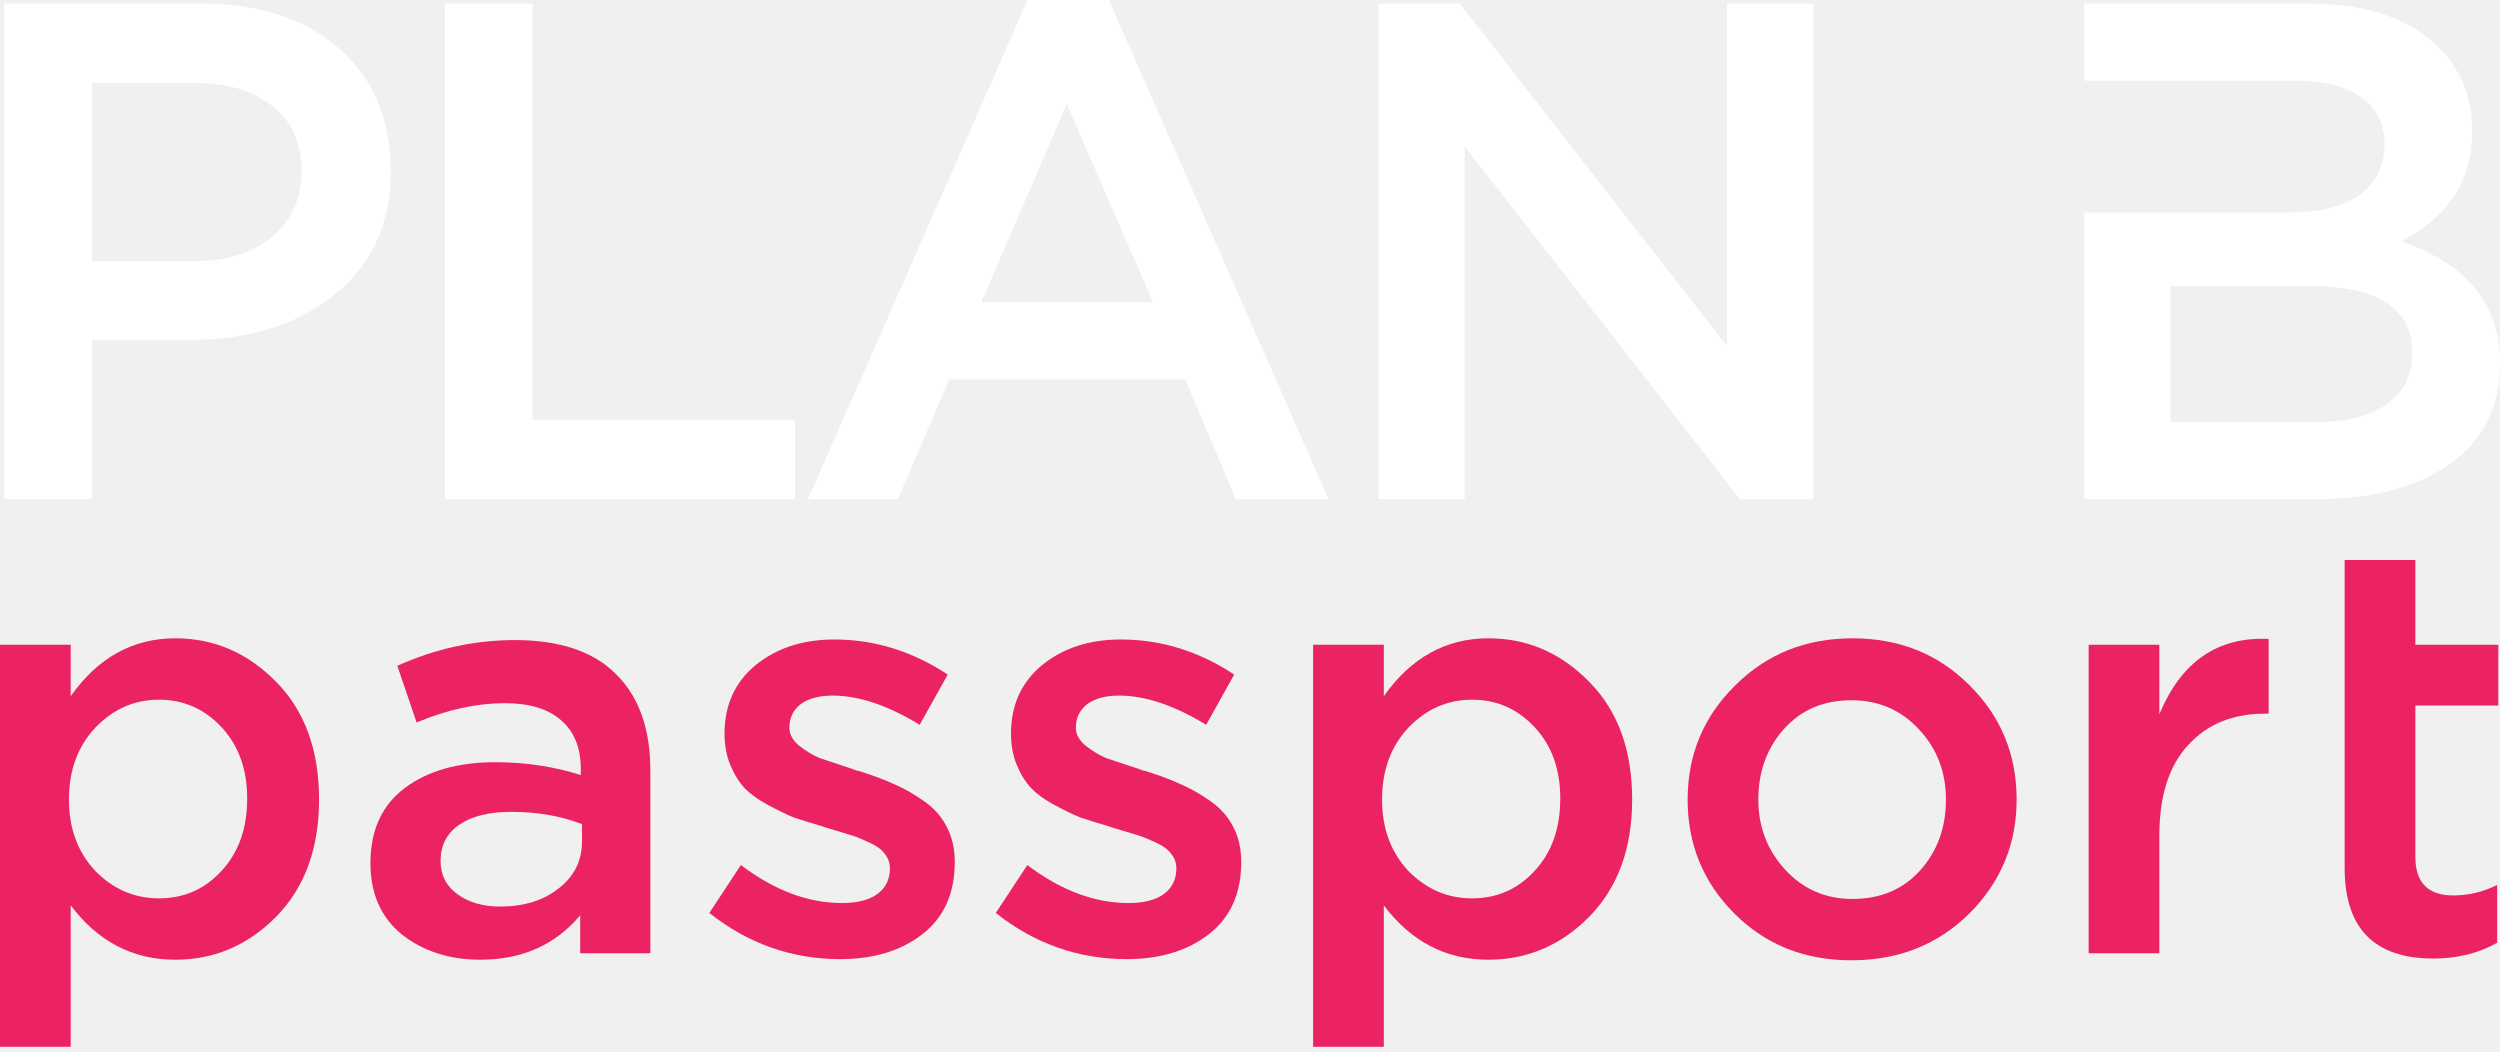
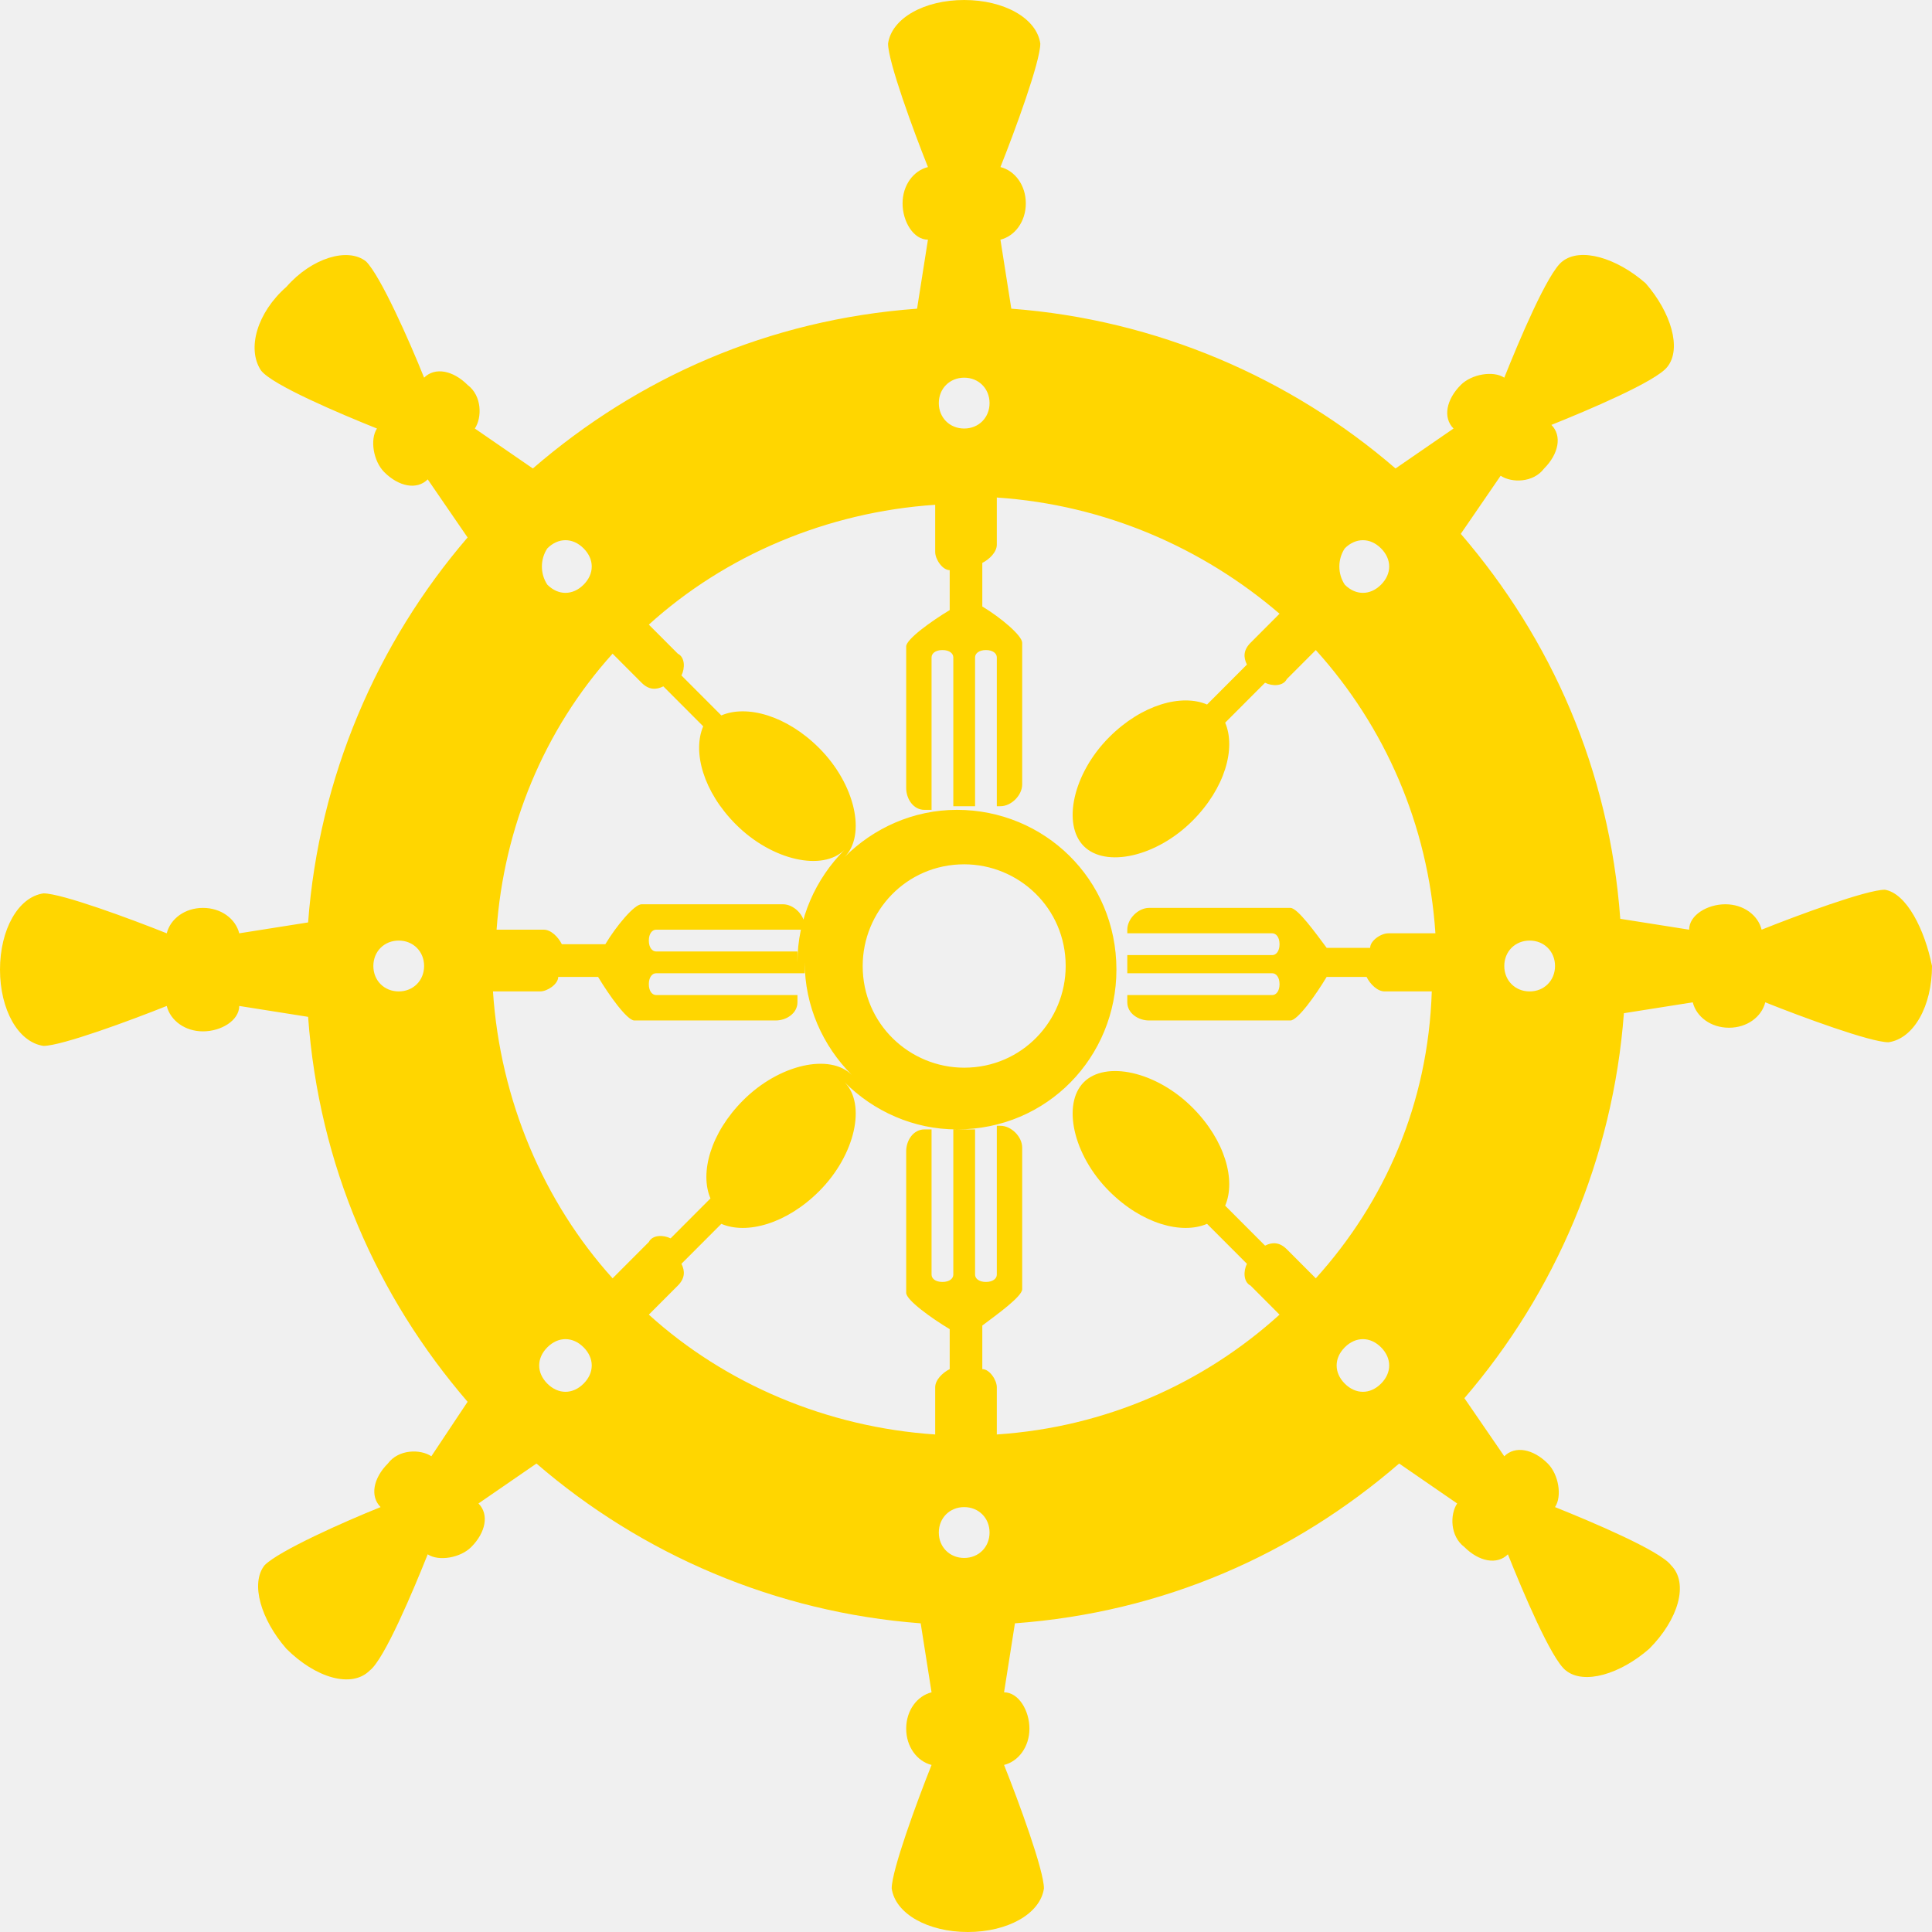
- <svg xmlns="http://www.w3.org/2000/svg" width="126" height="53" viewBox="0 0 126 53" fill="none">
-   <path d="M0.216 25.157V0.178H10.135C13.058 0.178 15.382 0.94 17.107 2.462C18.832 3.985 19.694 6.03 19.694 8.6C19.694 11.288 18.736 13.381 16.819 14.88C14.927 16.379 12.531 17.128 9.632 17.128H4.636V25.157H0.216ZM4.636 13.167H9.775C11.429 13.167 12.746 12.751 13.729 11.918C14.711 11.086 15.202 9.991 15.202 8.635C15.202 7.208 14.711 6.114 13.729 5.353C12.77 4.567 11.453 4.175 9.775 4.175H4.636V13.167Z" fill="white" />
-   <path d="M22.425 25.157V0.178H26.845V21.16H40.07V25.157H22.425Z" fill="white" />
-   <path d="M40.722 25.157L51.791 0H55.888L66.957 25.157H62.285L59.734 19.126H47.838L45.251 25.157H40.722ZM49.455 15.237H58.116L53.768 5.245L49.455 15.237Z" fill="white" />
-   <path d="M69.474 25.157V0.178H73.571L87.048 17.449V0.178H91.397V25.157H87.695L73.823 7.386V25.157H69.474Z" fill="white" />
-   <path fill-rule="evenodd" clip-rule="evenodd" d="M105.048 10.705V25.157H116.692C119.543 25.157 121.807 24.562 123.484 23.373C125.161 22.183 126 20.494 126 18.306C126 15.332 124.335 13.286 121.004 12.168C123.4 10.931 124.598 9.075 124.598 6.601C124.598 4.912 124.035 3.509 122.909 2.391C121.424 0.916 119.231 0.178 116.332 0.178H105.048V4.068H109.396H115.757C117.171 4.068 118.261 4.353 119.028 4.924C119.794 5.471 120.178 6.245 120.178 7.244C120.178 8.386 119.747 9.254 118.884 9.849C118.045 10.42 116.895 10.705 115.434 10.705H109.396H105.048ZM116.728 21.267H109.396V14.416H116.404C119.854 14.416 121.579 15.534 121.579 17.77C121.579 18.912 121.148 19.78 120.286 20.375C119.447 20.97 118.261 21.267 116.728 21.267Z" fill="white" />
-   <path d="M0 52.758V32.495H3.564V35.087C4.938 33.143 6.695 32.171 8.836 32.171C10.799 32.171 12.497 32.907 13.931 34.38C15.364 35.833 16.081 37.806 16.081 40.3C16.081 42.754 15.364 44.718 13.931 46.19C12.497 47.643 10.799 48.37 8.836 48.37C6.695 48.37 4.938 47.457 3.564 45.631V52.758H0ZM8.011 45.277C9.268 45.277 10.318 44.816 11.162 43.893C12.026 42.97 12.458 41.753 12.458 40.241C12.458 38.768 12.026 37.571 11.162 36.648C10.298 35.725 9.248 35.264 8.011 35.264C6.774 35.264 5.704 35.735 4.801 36.677C3.917 37.62 3.475 38.827 3.475 40.3C3.475 41.753 3.917 42.95 4.801 43.893C5.704 44.816 6.774 45.277 8.011 45.277Z" fill="#EB2363" />
-   <path d="M32.778 48.046H29.243V46.131C27.987 47.624 26.308 48.37 24.207 48.37C22.656 48.37 21.34 47.947 20.261 47.103C19.2 46.239 18.67 45.042 18.67 43.51C18.67 41.841 19.249 40.575 20.408 39.711C21.566 38.847 23.088 38.415 24.973 38.415C26.485 38.415 27.918 38.631 29.273 39.063V38.768C29.273 37.688 28.939 36.864 28.271 36.294C27.623 35.725 26.681 35.44 25.444 35.44C24.03 35.44 22.548 35.764 20.997 36.412L20.025 33.555C21.949 32.691 23.922 32.26 25.945 32.26C28.203 32.26 29.901 32.829 31.04 33.968C32.198 35.106 32.778 36.726 32.778 38.827V48.046ZM29.332 42.42V41.537C28.271 41.124 27.084 40.918 25.768 40.918C24.649 40.918 23.775 41.134 23.147 41.566C22.519 41.998 22.204 42.607 22.204 43.392C22.204 44.099 22.489 44.659 23.058 45.071C23.628 45.483 24.345 45.69 25.209 45.69C26.406 45.69 27.388 45.385 28.154 44.777C28.939 44.168 29.332 43.383 29.332 42.42Z" fill="#EB2363" />
-   <path d="M42.347 48.34C39.912 48.34 37.713 47.565 35.75 46.014L37.34 43.599C39.029 44.875 40.727 45.513 42.435 45.513C43.201 45.513 43.79 45.366 44.202 45.071C44.634 44.757 44.85 44.325 44.85 43.775C44.85 43.5 44.772 43.265 44.615 43.068C44.477 42.852 44.222 42.656 43.849 42.479C43.476 42.303 43.162 42.175 42.907 42.096C42.651 42.018 42.229 41.89 41.64 41.714L41.375 41.625C40.825 41.468 40.354 41.321 39.961 41.183C39.588 41.026 39.166 40.82 38.695 40.565C38.224 40.31 37.841 40.035 37.546 39.74C37.252 39.426 37.006 39.033 36.81 38.562C36.614 38.091 36.516 37.561 36.516 36.972C36.516 35.538 37.036 34.39 38.076 33.526C39.137 32.662 40.462 32.23 42.052 32.23C44.075 32.23 45.979 32.819 47.766 33.997L46.352 36.53C44.742 35.548 43.28 35.057 41.964 35.057C41.277 35.057 40.737 35.205 40.344 35.499C39.971 35.794 39.785 36.186 39.785 36.677C39.785 37.011 39.952 37.315 40.285 37.59C40.639 37.865 40.982 38.071 41.316 38.209C41.67 38.327 42.229 38.513 42.995 38.768C43.034 38.788 43.083 38.808 43.142 38.827C43.201 38.847 43.25 38.857 43.289 38.857C43.977 39.073 44.556 39.289 45.027 39.505C45.498 39.701 45.989 39.976 46.5 40.329C47.03 40.683 47.432 41.124 47.707 41.655C47.982 42.165 48.12 42.764 48.12 43.451C48.12 45.022 47.58 46.23 46.5 47.074C45.42 47.918 44.035 48.34 42.347 48.34Z" fill="#EB2363" />
-   <path d="M56.785 48.34C54.351 48.34 52.151 47.565 50.188 46.014L51.778 43.599C53.467 44.875 55.165 45.513 56.874 45.513C57.639 45.513 58.228 45.366 58.641 45.071C59.073 44.757 59.289 44.325 59.289 43.775C59.289 43.5 59.21 43.265 59.053 43.068C58.916 42.852 58.66 42.656 58.287 42.479C57.914 42.303 57.6 42.175 57.345 42.096C57.09 42.018 56.667 41.89 56.078 41.714L55.813 41.625C55.264 41.468 54.792 41.321 54.4 41.183C54.027 41.026 53.605 40.82 53.133 40.565C52.662 40.31 52.279 40.035 51.985 39.74C51.69 39.426 51.445 39.033 51.248 38.562C51.052 38.091 50.954 37.561 50.954 36.972C50.954 35.538 51.474 34.39 52.515 33.526C53.575 32.662 54.9 32.23 56.491 32.23C58.513 32.23 60.418 32.819 62.204 33.997L60.791 36.53C59.181 35.548 57.718 35.057 56.402 35.057C55.715 35.057 55.175 35.205 54.782 35.499C54.41 35.794 54.223 36.186 54.223 36.677C54.223 37.011 54.39 37.315 54.724 37.59C55.077 37.865 55.421 38.071 55.754 38.209C56.108 38.327 56.667 38.513 57.433 38.768C57.472 38.788 57.522 38.808 57.581 38.827C57.639 38.847 57.688 38.857 57.728 38.857C58.415 39.073 58.994 39.289 59.465 39.505C59.937 39.701 60.428 39.976 60.938 40.329C61.468 40.683 61.871 41.124 62.145 41.655C62.42 42.165 62.558 42.764 62.558 43.451C62.558 45.022 62.018 46.23 60.938 47.074C59.858 47.918 58.474 48.34 56.785 48.34Z" fill="#EB2363" />
-   <path d="M66.18 52.758V32.495H69.744V35.087C71.118 33.143 72.876 32.171 75.016 32.171C76.979 32.171 78.678 32.907 80.111 34.38C81.544 35.833 82.261 37.806 82.261 40.3C82.261 42.754 81.544 44.718 80.111 46.19C78.678 47.643 76.979 48.37 75.016 48.37C72.876 48.37 71.118 47.457 69.744 45.631V52.758H66.18ZM74.191 45.277C75.448 45.277 76.498 44.816 77.343 43.893C78.207 42.97 78.638 41.753 78.638 40.241C78.638 38.768 78.207 37.571 77.343 36.648C76.479 35.725 75.428 35.264 74.191 35.264C72.954 35.264 71.884 35.735 70.981 36.677C70.097 37.62 69.656 38.827 69.656 40.3C69.656 41.753 70.097 42.95 70.981 43.893C71.884 44.816 72.954 45.277 74.191 45.277Z" fill="#EB2363" />
-   <path d="M93.303 48.399C90.947 48.399 88.984 47.614 87.413 46.043C85.842 44.472 85.057 42.558 85.057 40.3C85.057 38.042 85.852 36.127 87.442 34.557C89.033 32.966 91.006 32.171 93.362 32.171C95.718 32.171 97.682 32.956 99.252 34.527C100.843 36.098 101.638 38.022 101.638 40.3C101.638 42.538 100.843 44.453 99.252 46.043C97.662 47.614 95.679 48.399 93.303 48.399ZM93.362 45.307C94.776 45.307 95.915 44.826 96.779 43.864C97.642 42.901 98.075 41.714 98.075 40.3C98.075 38.906 97.623 37.728 96.72 36.766C95.817 35.784 94.678 35.293 93.303 35.293C91.909 35.293 90.78 35.774 89.916 36.736C89.052 37.698 88.62 38.886 88.62 40.3C88.62 41.674 89.072 42.852 89.975 43.834C90.878 44.816 92.007 45.307 93.362 45.307Z" fill="#EB2363" />
-   <path d="M105.267 48.046V32.495H108.831V36C109.931 33.349 111.766 32.083 114.339 32.201V35.97H114.132C112.522 35.97 111.236 36.501 110.274 37.561C109.312 38.602 108.831 40.123 108.831 42.126V48.046H105.267Z" fill="#EB2363" />
-   <path d="M122.647 48.311C119.662 48.311 118.17 46.789 118.17 43.746V35.558V32.495V28.225H121.734V32.495H125.916V35.558H121.734V43.186C121.734 44.482 122.372 45.13 123.648 45.13C124.414 45.13 125.15 44.953 125.857 44.6V47.516C124.914 48.046 123.844 48.311 122.647 48.311Z" fill="#EB2363" />
+ <svg xmlns="http://www.w3.org/2000/svg" width="150" height="150" viewBox="0 0 150 150" fill="none">
+   <path d="M146.341 69.079C144.934 69.079 139.587 71.053 136.773 72.18C136.492 71.053 135.366 70.207 133.959 70.207C132.552 70.207 131.144 71.053 131.144 72.18L125.797 71.335C124.953 59.774 120.45 49.624 113.415 41.447L116.51 36.936C117.355 37.5 119.043 37.5 119.887 36.372C121.013 35.244 121.295 33.835 120.45 32.989C123.265 31.861 128.612 29.605 129.456 28.477C130.582 27.068 129.737 24.248 127.767 21.992C125.516 20.019 122.702 19.173 121.295 20.301C120.169 21.147 117.917 26.504 116.792 29.323C115.947 28.759 114.259 29.041 113.415 29.887C112.289 31.015 112.008 32.425 112.852 33.271L108.349 36.372C100.188 29.323 89.775 24.812 78.518 23.966L77.674 18.609C78.799 18.327 79.644 17.199 79.644 15.79C79.644 14.38 78.799 13.252 77.674 12.97C78.799 10.15 80.769 4.793 80.769 3.383C80.488 1.41 77.955 0 74.859 0C71.764 0 69.231 1.41 68.949 3.383C68.949 4.793 70.919 10.15 72.045 12.97C70.919 13.252 70.075 14.38 70.075 15.79C70.075 17.199 70.919 18.609 72.045 18.609L71.201 23.966C59.662 24.812 49.531 29.323 41.37 36.372L36.867 33.271C37.43 32.425 37.43 30.733 36.304 29.887C35.178 28.759 33.771 28.477 32.927 29.323C31.801 26.504 29.55 21.429 28.424 20.301C27.017 19.173 24.203 20.019 22.233 22.274C19.981 24.248 19.137 27.068 20.263 28.759C21.107 29.887 26.454 32.143 29.268 33.271C28.705 34.117 28.987 35.808 29.831 36.654C30.957 37.782 32.364 38.064 33.208 37.218L36.304 41.729C29.268 49.906 24.765 60.338 23.921 71.617L18.574 72.462C18.293 71.335 17.167 70.489 15.76 70.489C14.353 70.489 13.227 71.335 12.946 72.462C10.131 71.335 4.784 69.361 3.377 69.361C1.407 69.643 0 72.18 0 75.282C0 78.383 1.407 80.921 3.377 81.203C4.784 81.203 10.131 79.229 12.946 78.102C13.227 79.229 14.353 80.075 15.76 80.075C17.167 80.075 18.574 79.229 18.574 78.102L23.921 78.947C24.765 90.507 29.268 100.658 36.304 108.835L33.49 113.064C32.645 112.5 30.957 112.5 30.113 113.628C28.987 114.756 28.705 116.165 29.55 117.011C26.735 118.139 21.67 120.395 20.544 121.523C19.418 122.932 20.263 125.752 22.233 128.008C24.484 130.263 27.298 131.109 28.705 129.699C29.831 128.853 32.083 123.496 33.208 120.677C34.053 121.241 35.741 120.959 36.585 120.113C37.711 118.985 37.992 117.575 37.148 116.729L41.651 113.628C49.812 120.677 60.225 125.188 71.482 126.034L72.326 131.391C71.201 131.673 70.356 132.801 70.356 134.211C70.356 135.62 71.201 136.748 72.326 137.03C71.201 139.85 69.231 145.207 69.231 146.617C69.512 148.59 72.045 150 75.141 150C78.236 150 80.769 148.59 81.051 146.617C81.051 145.207 79.081 139.85 77.955 137.03C79.081 136.748 79.925 135.62 79.925 134.211C79.925 132.801 79.081 131.391 77.955 131.391L78.799 126.034C90.338 125.188 100.469 120.677 108.63 113.628L113.133 116.729C112.57 117.575 112.57 119.267 113.696 120.113C114.822 121.241 116.229 121.523 117.073 120.677C118.199 123.496 120.45 128.853 121.576 129.699C122.983 130.827 125.797 129.981 128.049 128.008C130.3 125.752 131.144 122.932 129.737 121.523C128.893 120.395 123.546 118.139 120.732 117.011C121.295 116.165 121.013 114.474 120.169 113.628C119.043 112.5 117.636 112.218 116.792 113.064L113.696 108.553C120.732 100.376 125.235 89.944 126.079 78.665L131.426 77.82C131.707 78.947 132.833 79.793 134.24 79.793C135.647 79.793 136.773 78.947 137.054 77.82C139.869 78.947 145.216 80.921 146.623 80.921C148.593 80.639 150 78.102 150 75C149.437 72.18 148.03 69.361 146.341 69.079ZM30.957 76.974C29.831 76.974 28.987 76.128 28.987 75C28.987 73.872 29.831 73.026 30.957 73.026C32.083 73.026 32.927 73.872 32.927 75C32.927 76.128 32.083 76.974 30.957 76.974ZM104.409 42.575C105.253 41.729 106.379 41.729 107.223 42.575C108.068 43.421 108.068 44.549 107.223 45.395C106.379 46.241 105.253 46.241 104.409 45.395C103.846 44.549 103.846 43.421 104.409 42.575ZM74.859 29.323C75.985 29.323 76.829 30.169 76.829 31.297C76.829 32.425 75.985 33.271 74.859 33.271C73.734 33.271 72.889 32.425 72.889 31.297C72.889 30.169 73.734 29.323 74.859 29.323ZM42.495 42.575C43.34 41.729 44.465 41.729 45.31 42.575C46.154 43.421 46.154 44.549 45.31 45.395C44.465 46.241 43.34 46.241 42.495 45.395C41.932 44.549 41.932 43.421 42.495 42.575ZM47.561 50.752L49.812 53.008C50.375 53.571 50.938 53.571 51.501 53.289L54.597 56.391C53.752 58.365 54.597 61.466 57.13 64.004C59.944 66.823 63.884 67.669 65.572 65.977C63.321 68.233 61.914 71.335 61.914 74.718V73.872H50.938C50.657 73.872 50.375 73.59 50.375 73.026C50.375 72.462 50.657 72.18 50.938 72.18H62.477V71.898C62.477 71.053 61.632 70.207 60.788 70.207H49.812C49.249 70.207 47.842 71.898 46.998 73.308H43.621C43.34 72.744 42.777 72.18 42.214 72.18H38.555C39.118 64.286 42.214 56.673 47.561 50.752ZM45.31 107.425C44.465 108.271 43.34 108.271 42.495 107.425C41.651 106.579 41.651 105.451 42.495 104.605C43.34 103.759 44.465 103.759 45.31 104.605C46.154 105.451 46.154 106.579 45.31 107.425ZM47.561 99.248C42.214 93.327 38.837 85.432 38.274 76.974H41.932C42.495 76.974 43.34 76.41 43.34 75.846H46.435C47.28 77.256 48.687 79.229 49.249 79.229H60.225C61.069 79.229 61.914 78.665 61.914 77.82V77.256H50.938C50.657 77.256 50.375 76.974 50.375 76.41C50.375 75.846 50.657 75.564 50.938 75.564H62.477V74.718C62.477 78.102 63.884 81.203 66.135 83.459C64.447 81.767 60.507 82.613 57.692 85.432C55.16 87.97 54.315 91.071 55.16 93.045L52.064 96.147C51.501 95.865 50.657 95.865 50.375 96.429L47.561 99.248ZM74.859 120.959C73.734 120.959 72.889 120.113 72.889 118.985C72.889 117.857 73.734 117.011 74.859 117.011C75.985 117.011 76.829 117.857 76.829 118.985C76.829 120.113 75.985 120.959 74.859 120.959ZM107.223 107.425C106.379 108.271 105.253 108.271 104.409 107.425C103.565 106.579 103.565 105.451 104.409 104.605C105.253 103.759 106.379 103.759 107.223 104.605C108.068 105.451 108.068 106.579 107.223 107.425ZM102.158 99.248L99.906 96.993C99.343 96.429 98.781 96.429 98.218 96.71L95.122 93.609C95.966 91.635 95.122 88.534 92.589 85.996C89.775 83.177 85.835 82.331 84.146 84.023C82.458 85.714 83.302 89.662 86.116 92.481C88.649 95.019 91.745 95.865 93.715 95.019L96.811 98.12C96.529 98.684 96.529 99.53 97.092 99.812L99.343 102.068C93.433 107.425 85.835 110.808 77.392 111.372V107.707C77.392 107.143 76.829 106.297 76.266 106.297V102.914C77.392 102.068 79.362 100.658 79.362 100.094V89.098C79.362 88.252 78.518 87.406 77.674 87.406H77.392V98.966C77.392 99.248 77.111 99.53 76.548 99.53C75.985 99.53 75.704 99.248 75.704 98.966V87.688H74.859H74.015V98.966C74.015 99.248 73.734 99.53 73.171 99.53C72.608 99.53 72.326 99.248 72.326 98.966V87.688H71.764C70.919 87.688 70.356 88.534 70.356 89.38V100.376C70.356 100.94 72.326 102.35 73.734 103.195V106.297C73.171 106.579 72.608 107.143 72.608 107.707V111.372C64.165 110.808 56.285 107.425 50.375 102.068L52.627 99.812C53.19 99.248 53.19 98.684 52.908 98.12L56.004 95.019C57.974 95.865 61.069 95.019 63.602 92.481C66.416 89.662 67.261 85.714 65.572 84.023C67.824 86.278 70.919 87.688 74.296 87.688C81.332 87.688 86.679 82.049 86.679 75.282C86.679 68.233 81.051 62.876 74.296 62.876C70.919 62.876 67.824 64.286 65.572 66.541C67.261 64.85 66.416 60.902 63.602 58.083C61.069 55.545 57.974 54.699 56.004 55.545L52.908 52.444C53.19 51.88 53.19 51.034 52.627 50.752L50.375 48.496C56.285 43.139 64.165 39.756 72.608 39.192V42.857C72.608 43.421 73.171 44.267 73.734 44.267V47.368C72.326 48.214 70.356 49.624 70.356 50.188V61.184C70.356 62.03 70.919 62.876 71.764 62.876H72.326V51.034C72.326 50.752 72.608 50.47 73.171 50.47C73.734 50.47 74.015 50.752 74.015 51.034V62.594H74.859H75.704V51.034C75.704 50.752 75.985 50.47 76.548 50.47C77.111 50.47 77.392 50.752 77.392 51.034V62.594H77.674C78.518 62.594 79.362 61.748 79.362 60.902V49.906C79.362 49.342 77.674 47.932 76.266 47.087V43.703C76.829 43.421 77.392 42.857 77.392 42.293V38.628C85.835 39.192 93.433 42.575 99.343 47.65L97.092 49.906C96.529 50.47 96.529 51.034 96.811 51.598L93.715 54.699C91.745 53.853 88.649 54.699 86.116 57.237C83.302 60.056 82.458 64.004 84.146 65.695C85.835 67.387 89.775 66.541 92.589 63.722C95.122 61.184 95.966 58.083 95.122 56.109L98.218 53.008C98.781 53.289 99.625 53.289 99.906 52.726L102.158 50.47C107.505 56.391 110.882 64.004 111.445 72.462H107.786C107.223 72.462 106.379 73.026 106.379 73.59H103.002C102.158 72.462 100.75 70.489 100.188 70.489H89.212C88.368 70.489 87.523 71.335 87.523 72.18V72.462H98.781C99.062 72.462 99.343 72.744 99.343 73.308C99.343 73.872 99.062 74.154 98.781 74.154H87.523V75.564H98.781C99.062 75.564 99.343 75.846 99.343 76.41C99.343 76.974 99.062 77.256 98.781 77.256H87.523V77.82C87.523 78.665 88.368 79.229 89.212 79.229H100.188C100.75 79.229 102.158 77.256 103.002 75.846H106.098C106.379 76.41 106.942 76.974 107.505 76.974H111.163C110.882 85.714 107.505 93.327 102.158 99.248ZM66.979 75C66.979 70.771 70.356 67.105 74.859 67.105C79.081 67.105 82.739 70.489 82.739 75C82.739 79.229 79.362 82.895 74.859 82.895C70.638 82.895 66.979 79.511 66.979 75ZM118.762 76.974C117.636 76.974 116.792 76.128 116.792 75C116.792 73.872 117.636 73.026 118.762 73.026C119.887 73.026 120.732 73.872 120.732 75C120.732 76.128 119.887 76.974 118.762 76.974Z" fill="#FFD600" />
</svg>
